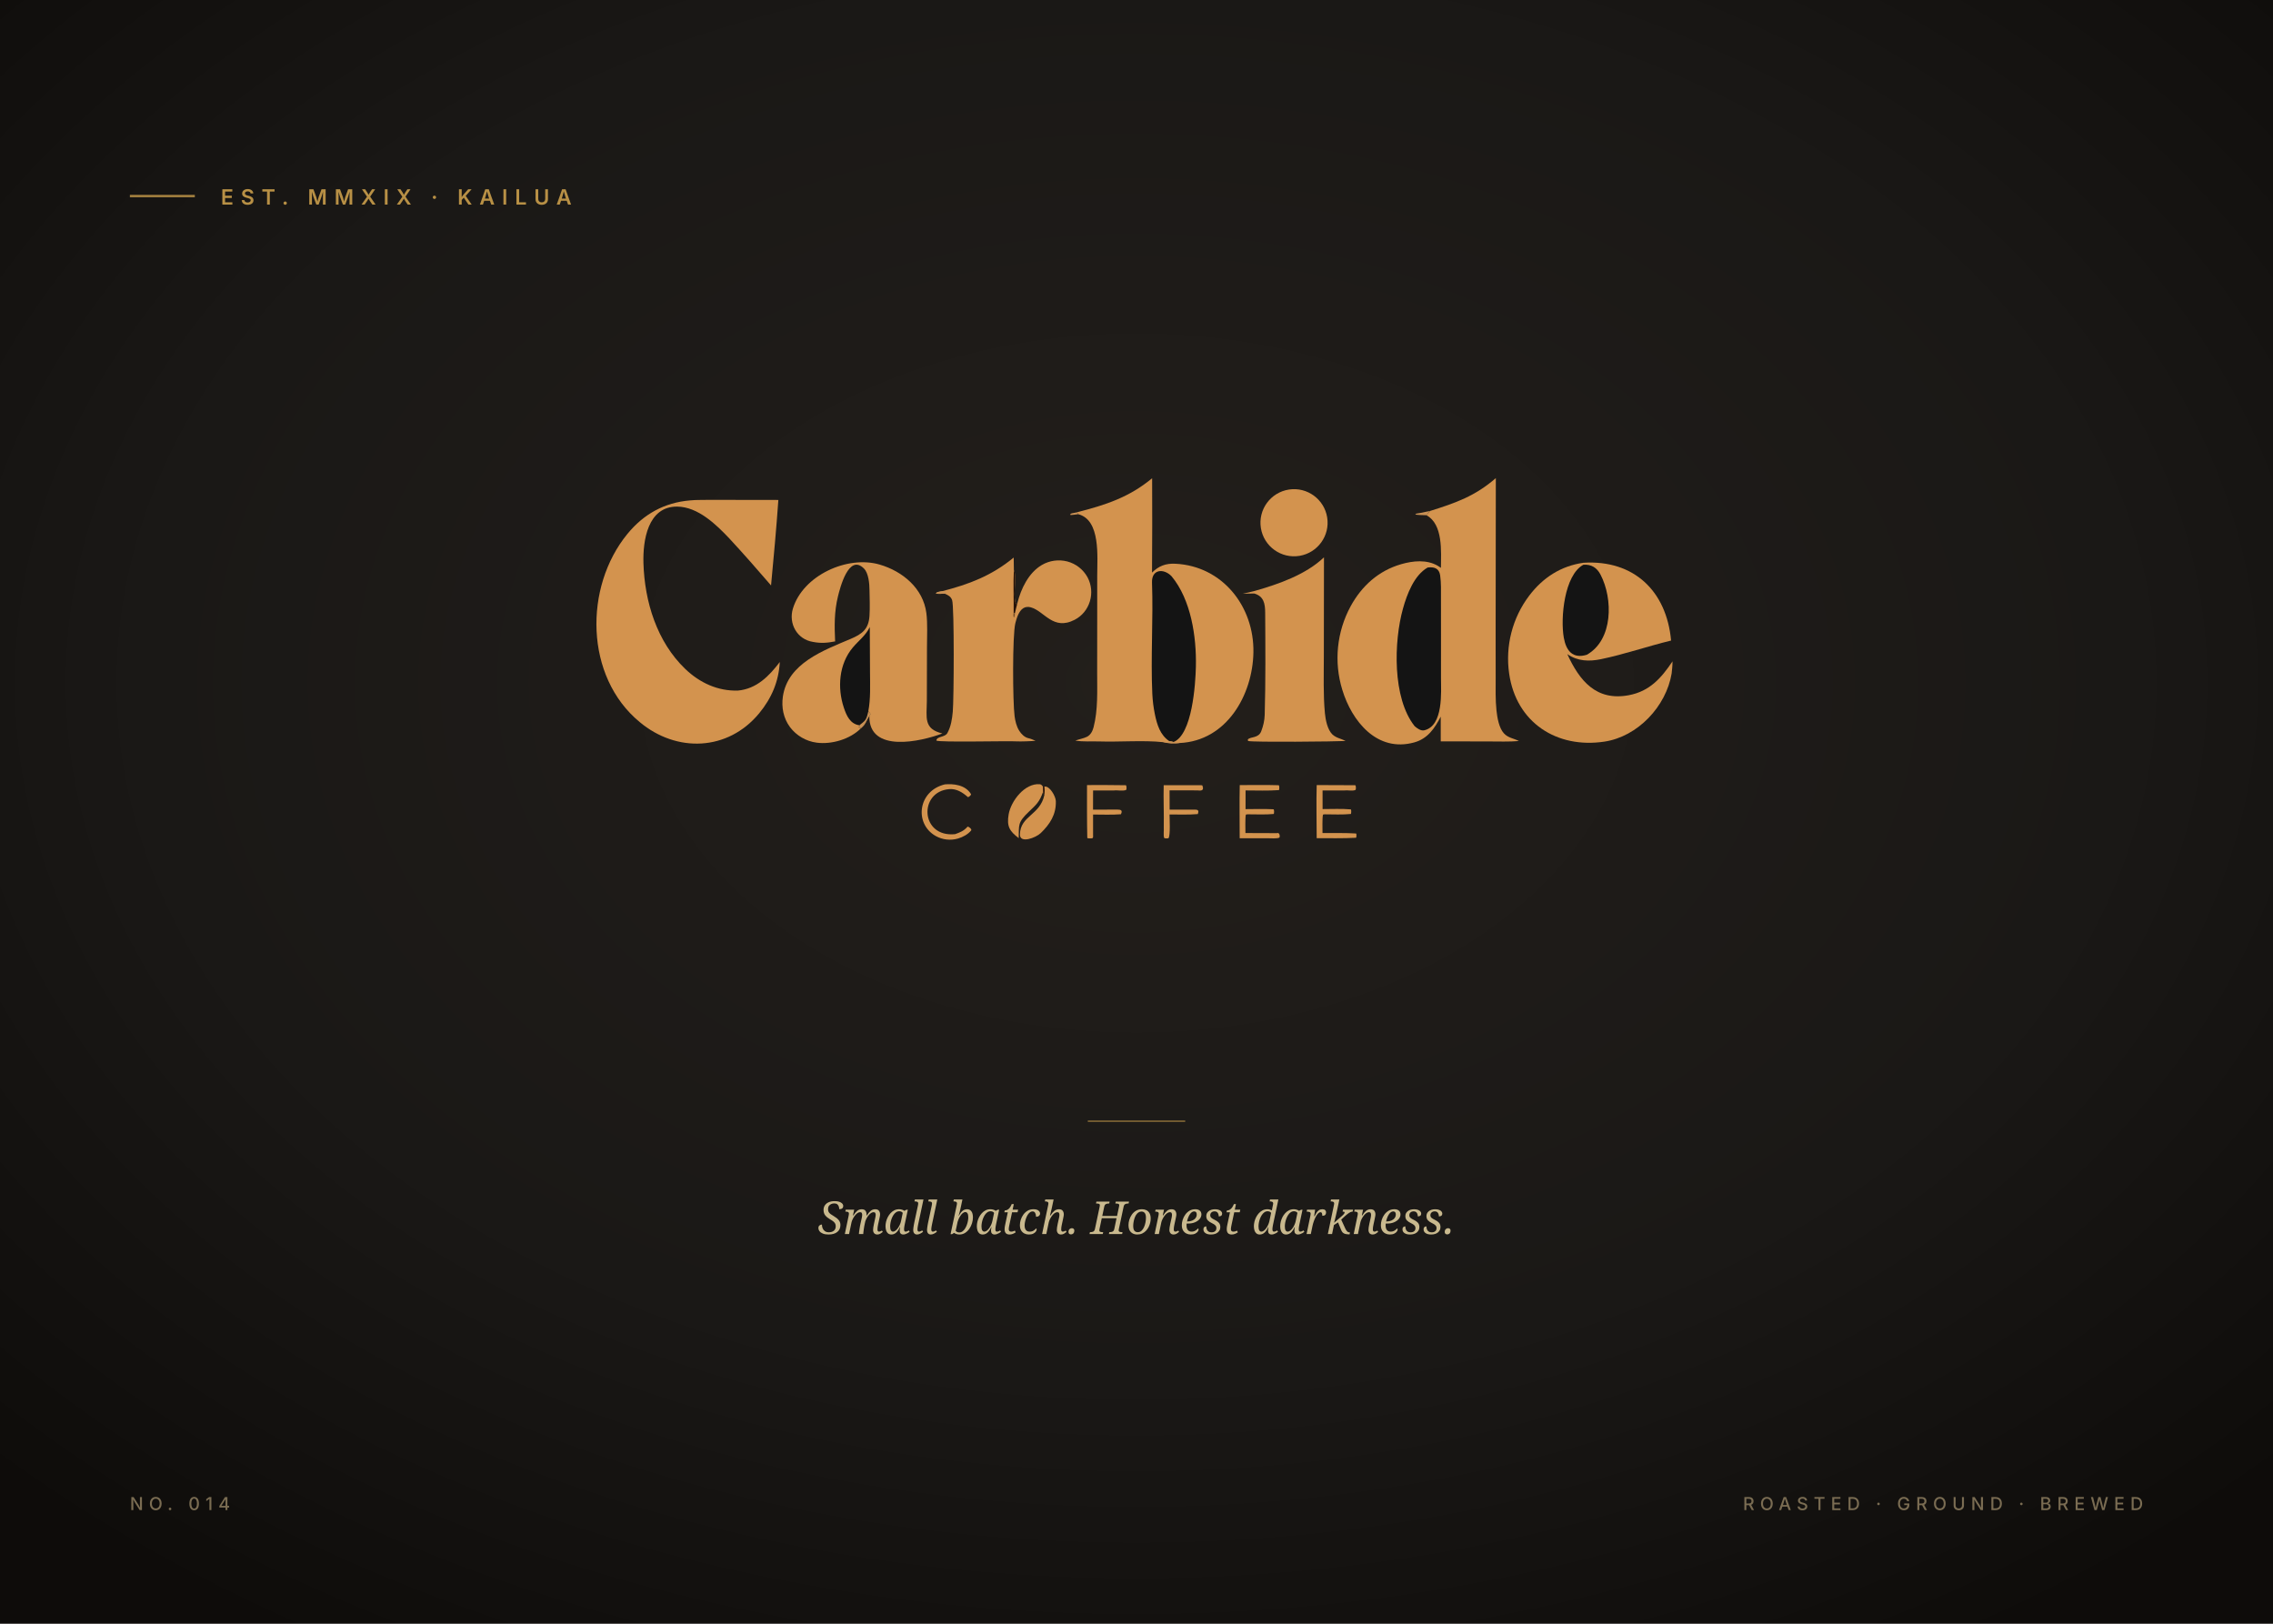
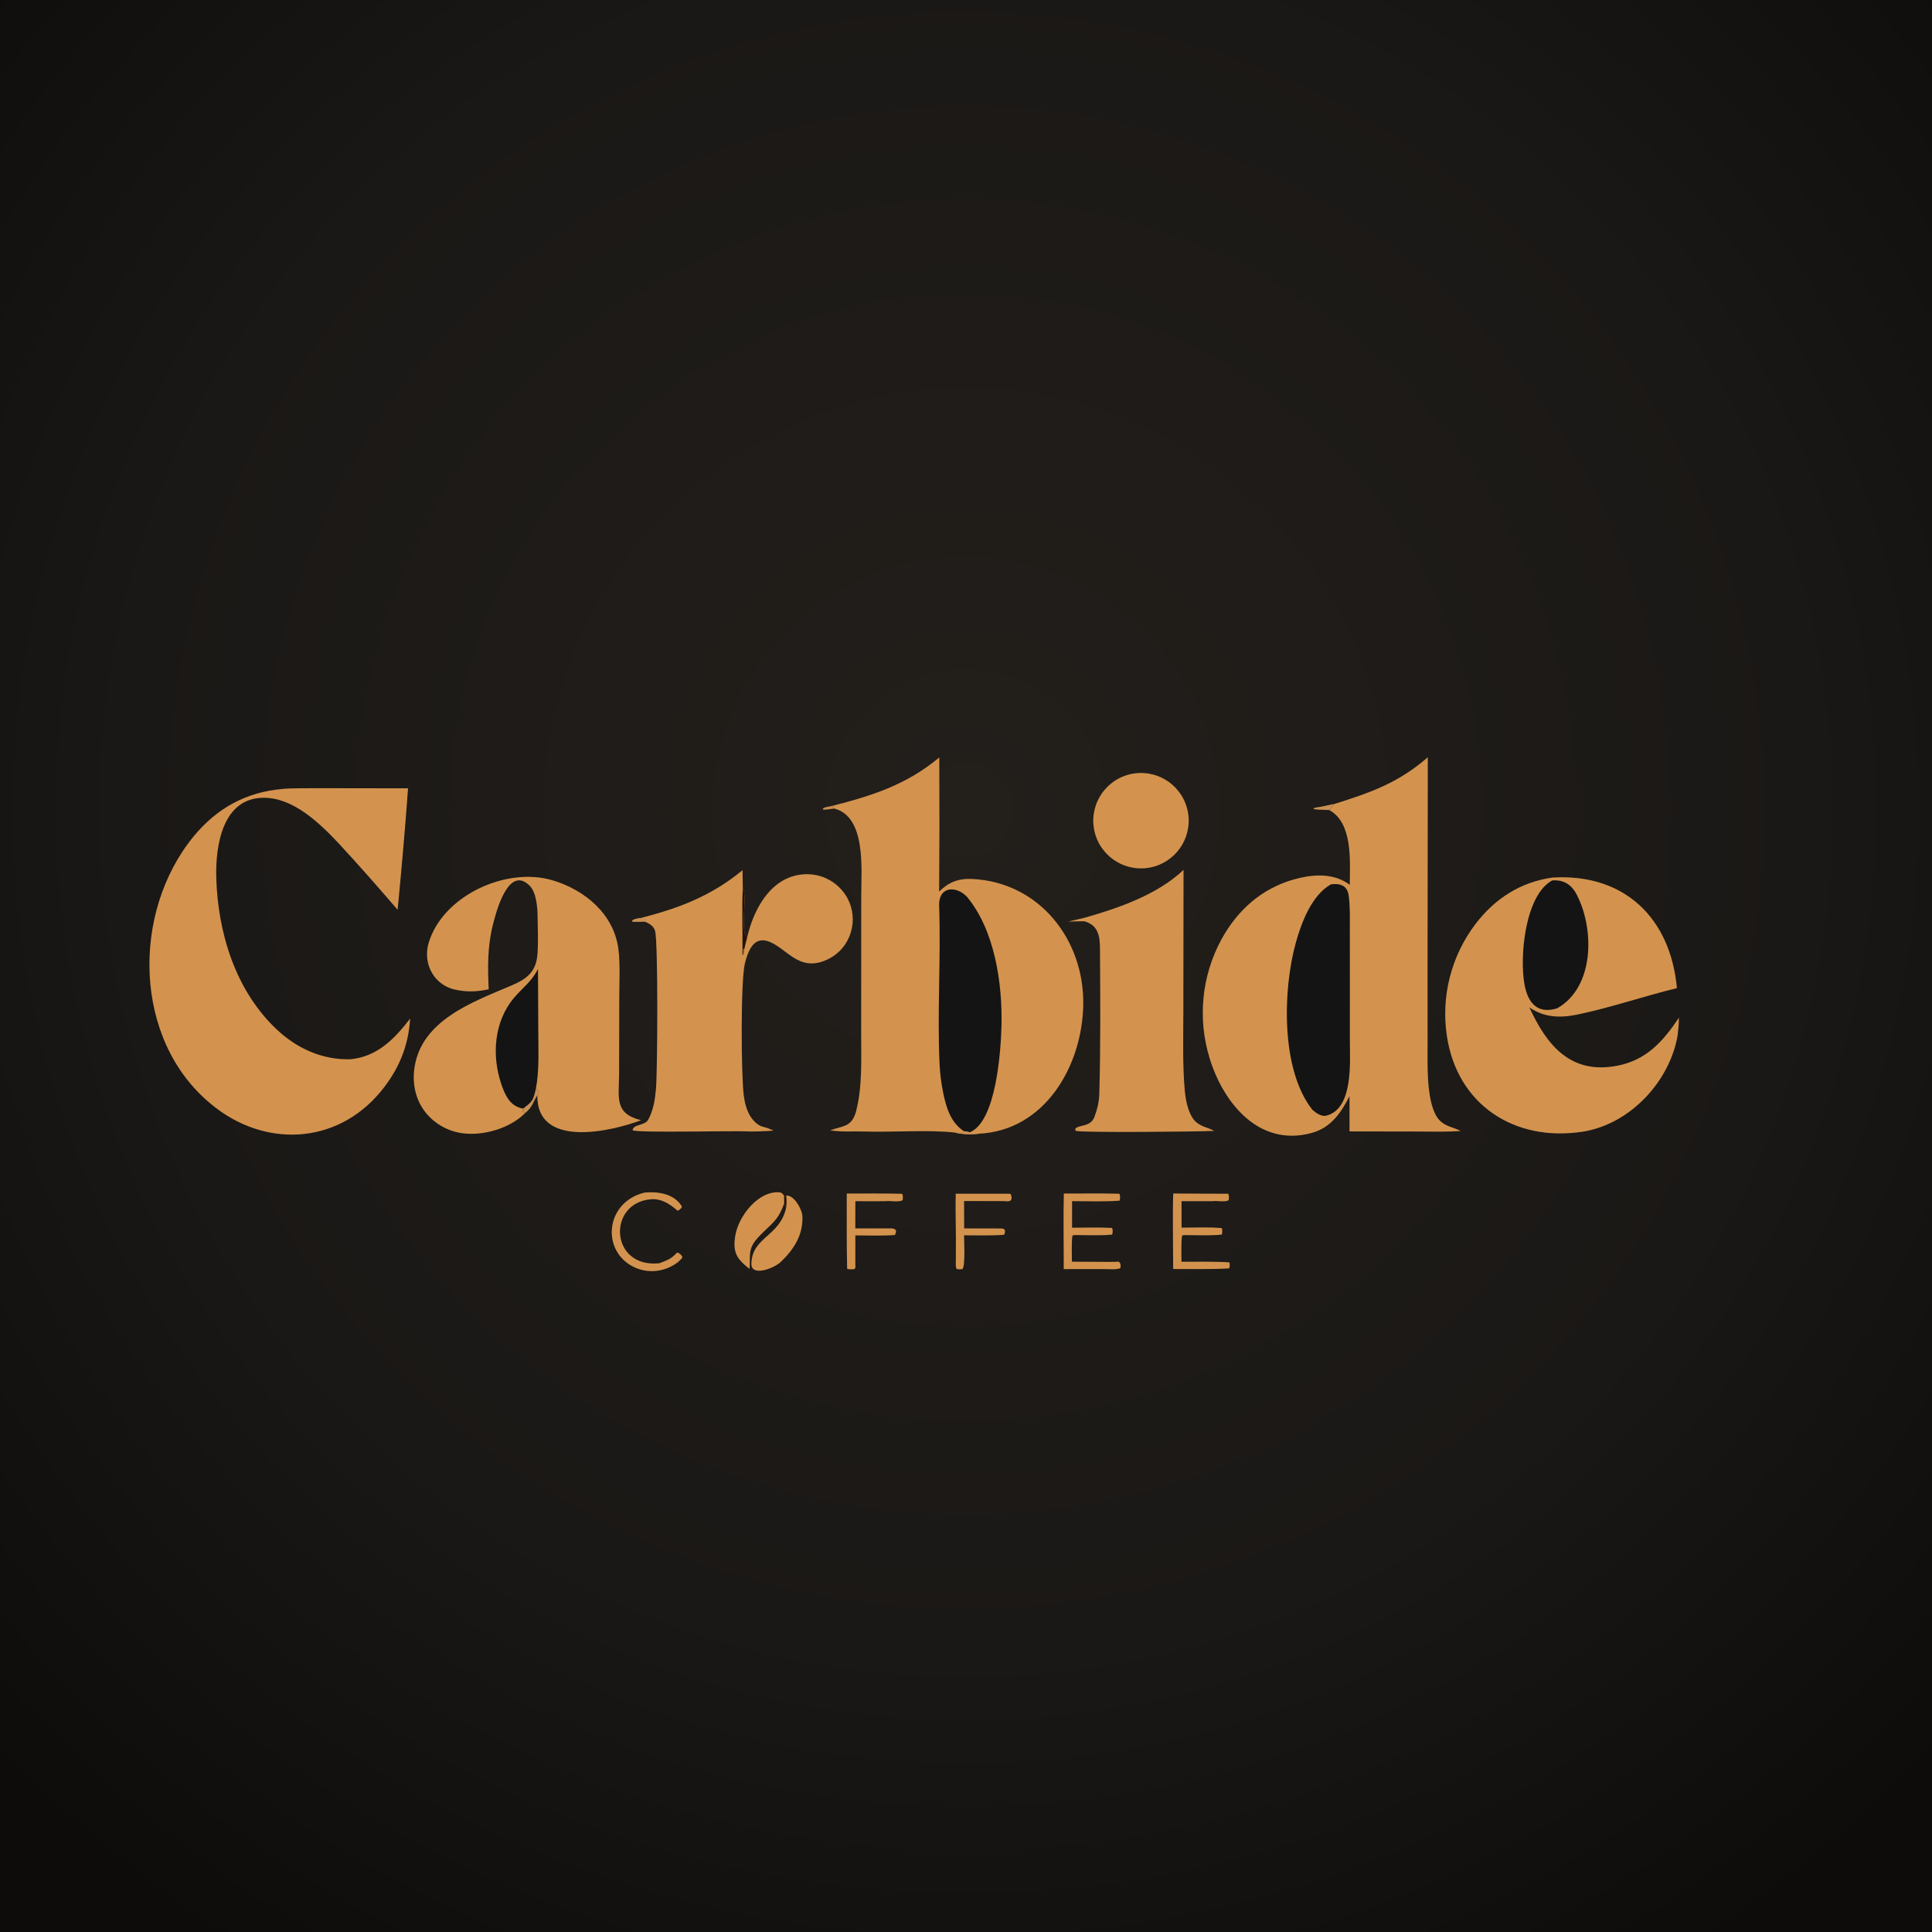
- <svg xmlns="http://www.w3.org/2000/svg" viewBox="-300 0 1400 1000" preserveAspectRatio="xMidYMid meet" role="img" aria-label="Carbide Coffee — concept brand vignette with official wordmark">
+ <svg xmlns="http://www.w3.org/2000/svg" viewBox="0 0 1000 1000" preserveAspectRatio="xMidYMid meet" role="img" aria-label="Carbide Coffee — concept brand vignette with official wordmark">
  <defs>
    <radialGradient id="cb-vignette" cx="50%" cy="42%" r="70%">
      <stop offset="0%" stop-color="#231F1B" />
      <stop offset="62%" stop-color="#1A1816" />
      <stop offset="100%" stop-color="#0E0C0A" />
    </radialGradient>
  </defs>
-   <rect x="-300" width="1400" height="1000" fill="url(#cb-vignette)" />
-   <g transform="translate(-220,120)">
-     <rect width="40" height="1.5" fill="#B89045" opacity="0.85" />
-     <text x="56" y="6" font-family="'Inter','Helvetica Neue',Arial,sans-serif" font-size="13" letter-spacing="4.4" fill="#B89045" font-weight="600">EST. MMXIX · KAILUA</text>
-   </g>
-   <g transform="translate(-43.2,-36.3) scale(0.432)">
+   <rect width="1000" height="1000" fill="url(#cb-vignette)" />
+   <g transform="translate(-54.7,-3.1) scale(0.516)">
    <path d="M 1444.43 812.477 C 1480.9 801.018 1508.57 791.41 1538.24 765.605 L 1537.98 986.188 L 1538.03 1050.01 C 1538.02 1065.21 1537.56 1082.03 1539.18 1096.98 C 1540.27 1107.14 1542.73 1121.81 1549.75 1129.48 C 1555.92 1136.2 1563.79 1136.54 1571.14 1140.45 C 1557.84 1141.6 1541.29 1141.06 1527.6 1141.03 L 1459.71 1140.91 L 1459.69 1105.65 C 1451.09 1122.35 1441.07 1137.08 1422.1 1142.37 C 1368.62 1157.3 1332.74 1111.64 1319.34 1067.41 C 1307.13 1027.73 1311.41 984.794 1331.23 948.305 C 1347.1 919.247 1371.11 897.615 1403.28 888.329 C 1420.18 883.45 1439.78 881.427 1455.61 890.693 C 1457.11 891.583 1458.56 892.537 1459.98 893.552 C 1460.1 870.218 1463.24 831.431 1439.31 818.556 C 1440.9 817.572 1441.88 814.834 1444.43 812.477 z" fill="rgb(211,147,78)" />
    <path d="M 1441.1 893.064 C 1450.14 891.977 1457.41 894.013 1458.86 904.286 C 1460.41 915.28 1459.99 926.47 1460.01 937.559 L 1460.06 988.561 L 1460.05 1050.94 C 1460.03 1069.66 1463.96 1118.88 1436.08 1125.17 C 1431.3 1126.24 1425.98 1122.32 1422.48 1119.25 C 1390.54 1079.04 1392.77 998.505 1405.86 951.595 C 1411.54 931.228 1421.76 903.996 1441.1 893.064 z" fill="rgb(20,20,20)" />
    <path d="M 941.065 814.31 C 981.381 804.036 1015.49 793.078 1048.21 765.793 C 1048.45 810.631 1048.4 855.47 1048.06 900.308 C 1057.79 890.821 1067.52 887 1081.45 887.702 C 1148.74 891.089 1193.75 948.804 1192.62 1014.02 C 1191.57 1074.95 1154.36 1140.32 1087.33 1143.28 C 1079.75 1144.24 1071.03 1143.83 1063.58 1142.04 C 1036.57 1139.1 1001.04 1141.95 973.192 1141.03 C 961.784 1140.65 950.092 1141.72 938.68 1139.82 C 944.315 1137.72 950.345 1136.83 955.479 1134.3 C 960.709 1131.49 963.32 1126.17 964.736 1120.72 C 971.141 1096.03 969.811 1069.19 969.836 1043.82 L 969.899 967.78 L 969.916 904.483 C 969.914 877.989 975.041 825.275 942.844 817.061 L 941.065 814.31 z" fill="rgb(211,147,78)" />
    <path d="M 1072.88 1140.73 C 1059.57 1131.92 1055.17 1117.04 1052.07 1102.02 C 1050.15 1092.57 1048.95 1082.98 1048.48 1073.35 C 1046.05 1021.23 1049.93 966.927 1048.04 914.566 C 1047.34 895.164 1064.88 894.082 1075.9 905.509 C 1103.76 939.068 1111.51 991.824 1110.6 1034.19 C 1110.05 1059.63 1105.33 1131.31 1078.75 1141.82 C 1076.17 1141.14 1075.5 1140.86 1072.88 1140.73 z" fill="rgb(20,20,20)" />
    <path d="M 1072.88 1140.73 C 1075.5 1140.86 1076.17 1141.14 1078.75 1141.82 C 1081.42 1142.88 1084.37 1142.91 1087.33 1143.28 C 1079.75 1144.24 1071.03 1143.83 1063.58 1142.04 C 1067.24 1141.74 1069.85 1142.49 1072.88 1140.73 z" fill="rgb(200,144,84)" />
    <path d="M 1663.22 886.291 C 1735.21 881.912 1781.68 926.708 1788.12 997.196 C 1755.28 1005.16 1721.47 1016.86 1688.21 1023.73 C 1670.98 1027.28 1655.09 1026.77 1640.14 1016.57 C 1657.49 1054.39 1681.38 1083.96 1728.01 1075.08 C 1757.6 1069.45 1774.13 1050.72 1790.14 1026.84 C 1790.14 1033.18 1789.58 1037.93 1788.89 1044.22 C 1781.06 1090.99 1740.74 1134.06 1693.18 1141.27 C 1625.07 1151.6 1567.29 1114.08 1557.25 1044.41 C 1551.51 1004.96 1561.84 964.852 1585.92 933.077 C 1605.45 907.401 1631.12 890.818 1663.22 886.291 z" fill="rgb(211,147,78)" />
    <path d="M 1663.02 889.163 C 1674.24 888.309 1682.22 893.093 1687.5 903.186 C 1705.51 937.605 1705.65 996.328 1667.88 1017.5 C 1647.84 1023.55 1638.46 1011.72 1635.14 993.073 C 1630.2 965.3 1635.81 903.91 1663.02 889.163 z" fill="rgb(20,20,20)" />
    <path d="M 596.233 998.394 C 585.108 1000.6 575.748 1001.34 564.542 999.106 C 542.027 995.516 529.518 973.077 536.057 951.572 C 550.413 904.359 613.618 875.413 659.741 888.885 C 692.692 898.51 721.809 922.91 726.335 958.066 C 728.206 972.6 727.227 991.594 727.201 1006.36 L 727.021 1083.41 C 726.876 1107.01 721.948 1123.08 749.135 1129.68 C 718.812 1141.09 644.324 1158.33 645.006 1104.74 C 640.383 1111.38 640.633 1115.92 632.973 1122.34 C 617.743 1137.79 591.166 1145.63 569.878 1142.76 C 554.773 1140.75 541.1 1132.78 531.901 1120.63 C 522.533 1108 519.502 1092.3 521.75 1077.03 C 528.698 1029.58 579.729 1011.24 618.225 994.91 C 634.598 987.967 644.025 981.094 645.228 962.046 C 646.006 949.725 645.465 937.654 645.252 925.303 C 645.206 916.327 643.986 901.177 637.351 894.524 C 615.63 872.741 603.187 922.438 600.278 934.26 C 594.865 956.255 595.241 976.884 596.233 998.394 z" fill="rgb(211,147,78)" />
    <path d="M 630.817 1118.01 C 617.679 1116.07 612.502 1104.38 608.706 1093 C 599.165 1064.59 601.617 1030.68 621.454 1007.11 C 630.17 996.754 639.432 990.582 645.657 977.942 L 645.969 1042.25 C 646.039 1060.5 646.972 1080.34 643.535 1098.12 C 645.879 1100.19 647.909 1101.95 645.006 1104.74 C 640.383 1111.38 640.633 1115.92 632.973 1122.34 C 632.801 1122.25 629.727 1120.86 629.658 1120.51 C 631.104 1119.59 631.648 1119.54 630.817 1118.01 z" fill="rgb(20,20,20)" />
    <path d="M 643.535 1098.12 C 645.879 1100.19 647.909 1101.95 645.006 1104.74 C 640.383 1111.38 640.633 1115.92 632.973 1122.34 C 632.801 1122.25 629.727 1120.86 629.658 1120.51 C 631.104 1119.59 631.648 1119.54 630.817 1118.01 C 638.58 1111.75 640.66 1111.12 643.139 1099.83 L 643.535 1098.12 z" fill="rgb(200,144,84)" />
    <path d="M 389.517 797.402 C 394.823 796.518 418.986 796.686 425.719 796.646 L 515.309 796.778 C 512.514 836.403 508.641 879.108 504.879 918.63 C 485.696 896.336 465.795 873.641 445.734 851.999 C 426.74 831.869 400.682 806.45 370.98 806.244 C 328.919 805.953 322.001 854.95 322.955 886.82 C 324.599 941.735 342.123 998.959 382.591 1037.71 C 403.229 1057.47 428.981 1069.37 457.652 1068.52 C 484.309 1066.03 502.017 1047.99 517.384 1027.73 C 515.763 1055.79 505.698 1079.34 487.978 1100.85 C 443.457 1154.89 370.256 1157.5 317.587 1113.39 C 239.218 1048.81 237.919 921.015 300.109 845.155 C 323.455 816.678 352.991 800.456 389.517 797.402 z" fill="rgb(211,147,78)" />
    <path d="M 850.838 878.892 C 850.875 884.874 850.961 890.856 851.095 896.837 C 856.16 906.355 847.747 940.55 855.603 945.971 C 855.751 945.28 855.909 944.591 856.078 943.905 C 861.119 923.441 872.116 900.516 890.982 889.469 C 901.992 883.044 915.102 881.25 927.434 884.482 C 939.682 887.762 950.052 895.916 956.128 907.045 C 961.755 917.602 962.94 929.967 959.42 941.401 C 955.947 952.732 948.362 962.111 937.813 967.571 C 906.802 983.622 894.601 954.993 875.045 949.797 C 871.386 948.824 867.627 949.062 864.389 951.141 C 858.146 955.149 855.005 965.276 853.249 972.213 C 848.807 989.76 849.46 1085.31 852.109 1104.98 C 853.075 1112.16 854.813 1119.55 858.699 1125.75 C 861.63 1130.43 866.286 1135.19 871.834 1136.41 C 875.408 1137.19 878.657 1138.68 882.017 1140.09 C 877.062 1140.69 859.781 1141.25 855.643 1140.94 C 843.779 1140.05 744.061 1142.63 740.536 1139.74 C 741.272 1133.39 752.825 1135.45 756.268 1129.1 C 761.513 1119.42 762.924 1109.57 763.97 1098.8 C 765.589 1082.12 766.285 948.938 763.036 939.576 C 761.227 934.362 757.403 932.55 752.732 930.43 C 750.411 930.269 740.454 931.206 740.04 929.978 C 740.872 927.801 746.273 927.313 748.567 926.893 C 787.505 916.918 819.428 904.751 850.838 878.892 z" fill="rgb(211,147,78)" />
    <path d="M 851.095 896.837 C 856.16 906.355 847.747 940.55 855.603 945.971 C 854.507 950.241 853.539 953.59 852.601 958.02 C 852.12 958.259 851.988 958.41 851.541 958.397 C 851.094 958.064 851.11 957.887 850.776 957.253 C 851.018 938.636 850.07 914.778 851.095 896.837 z" fill="rgb(38,18,8)" />
    <path d="M 752.732 930.43 C 750.411 930.269 740.454 931.206 740.04 929.978 C 740.872 927.801 746.273 927.313 748.567 926.893 C 749.47 927.007 754.923 927.311 755.433 927.692 C 755.666 928.682 753.41 929.892 752.732 930.43 z" fill="rgb(200,144,84)" />
    <path d="M 850.776 957.253 C 851.11 957.887 851.094 958.064 851.541 958.397 C 851.988 958.41 852.12 958.259 852.601 958.02 C 852.499 959.023 852.428 963.732 851.279 964.092 C 849.794 963.584 850.501 958.408 850.776 957.253 z" fill="rgb(118,78,40)" />
    <path d="M 1194.16 926.543 C 1228.23 916.869 1267.27 903.306 1293.22 878.552 L 1293.03 1019.48 C 1293.02 1046.13 1292.04 1074.52 1294.58 1101.07 C 1295.5 1110.6 1298.28 1124.21 1305.16 1130.98 C 1311.1 1136.42 1317.08 1136.64 1323.96 1140.39 C 1311.74 1141.18 1192.37 1142.37 1185 1140.38 L 1184.58 1138.27 C 1188.55 1133.82 1199.86 1136.88 1203.83 1126.34 C 1206.66 1118.83 1208.47 1111.34 1208.71 1103.24 C 1210.09 1054.76 1209.69 1006.04 1209.39 957.54 C 1209.31 944.546 1207.46 934.215 1193.98 930.179 C 1188.82 930.051 1182.68 930.347 1177.45 930.479 L 1194.16 926.543 z" fill="rgb(211,147,78)" />
    <path d="M 1243.44 781.909 C 1269.41 778.021 1293.67 795.788 1297.79 821.722 C 1301.92 847.657 1284.37 872.07 1258.48 876.431 C 1232.24 880.849 1207.44 863.026 1203.26 836.755 C 1199.09 810.484 1217.14 785.847 1243.44 781.909 z" fill="rgb(211,147,78)" />
    <path d="M 894.621 1205.37 C 902.278 1204.06 910.712 1219.36 910.91 1226 C 911.569 1245.21 902.415 1259.07 889.371 1271.69 C 882.434 1278.4 859.391 1287.14 859.724 1273.52 C 860.382 1246.62 888.451 1246.46 894.66 1217.14 L 892.59 1213.19 C 892.463 1210.43 892.401 1208.07 892.448 1205.32 L 894.621 1205.37 z" fill="rgb(211,147,78)" />
    <path d="M 892.448 1205.32 L 894.621 1205.37 C 895.134 1209.88 895.101 1212.62 894.66 1217.14 L 892.59 1213.19 C 892.463 1210.43 892.401 1208.07 892.448 1205.32 z" fill="rgb(38,18,8)" />
    <path d="M 857.965 1278.9 C 844.98 1268.84 840.676 1262.22 843.651 1244.99 C 846.963 1225.81 866.647 1200.22 888.045 1202.03 C 890.072 1202.2 891.384 1203.82 892.448 1205.32 C 892.401 1208.07 892.463 1210.43 892.59 1213.19 C 887.542 1227.33 883.236 1230.96 872.552 1241.11 C 855.937 1256.88 858.565 1260.27 857.965 1278.9 z" fill="rgb(211,147,78)" />
    <path d="M 1173.13 1203.24 C 1191.58 1203.35 1210.17 1202.85 1228.57 1203.45 C 1229.93 1203.5 1229.66 1210.35 1228.92 1210.41 C 1213.76 1211.55 1196.83 1210.91 1181.42 1210.87 L 1181.4 1237.54 C 1194.51 1237.41 1208.05 1237.09 1221.07 1237.72 C 1222.61 1237.79 1222.21 1244.35 1221.49 1244.43 C 1210.31 1245.57 1197.14 1244.92 1185.75 1244.92 C 1184.78 1244.92 1181.93 1244.82 1181.77 1245.6 C 1180.75 1250.48 1181.24 1267.15 1181.24 1271.6 C 1196.12 1271.56 1211.11 1271.89 1225.97 1271.76 C 1230.55 1270.03 1230.79 1277.7 1229.41 1278.26 C 1225.59 1279.8 1217.49 1279 1212.83 1279.02 C 1199.6 1279.07 1186.3 1279.01 1173.04 1279.06 C 1173.1 1254.3 1172.55 1227.8 1173.13 1203.24 z" fill="rgb(211,147,78)" />
    <path d="M 1282.85 1203.21 C 1301.1 1203.42 1319.36 1203.29 1337.58 1203.43 C 1339.17 1203.44 1338.9 1209.82 1338.24 1210.13 C 1334.07 1212.12 1326.89 1210.22 1322.23 1210.91 C 1311.91 1211.02 1301.54 1210.88 1291.21 1210.92 L 1291.24 1237.45 C 1304.12 1237.43 1318.79 1236.76 1331.46 1237.89 C 1332.47 1238.55 1332.11 1244.36 1331.48 1244.43 C 1320.67 1245.62 1305.58 1244.99 1294.75 1244.93 C 1293.98 1244.95 1291.95 1244.92 1291.78 1245.58 C 1290.66 1249.93 1291.13 1267.42 1291.13 1271.63 C 1306.85 1271.71 1323.3 1271.29 1338.85 1272.24 C 1339.91 1272.31 1339.66 1278.31 1338.76 1278.36 C 1320.56 1279.36 1301.26 1278.9 1282.83 1278.95 C 1282.8 1254.74 1282.13 1227.14 1282.85 1203.21 z" fill="rgb(211,147,78)" />
    <path d="M 752.673 1202.25 C 764.442 1201.24 781.743 1202.53 789.918 1216.06 C 790.693 1217.34 786.279 1221.02 785.423 1220.28 C 778.157 1213.88 769.505 1208.15 758.996 1209 C 714.979 1212.53 717.656 1278.18 767.27 1273.2 C 774.744 1270.44 779.386 1268.87 784.928 1262.68 C 785.851 1261.64 791.76 1265.98 790.163 1267.95 C 785.624 1273.54 778.205 1277.48 771.385 1279.46 C 760.724 1282.56 749.264 1281.24 739.588 1275.8 C 708.756 1258.41 714.156 1211.45 752.673 1202.25 z" fill="rgb(211,147,78)" />
    <path d="M 955.375 1203.21 C 973.737 1203.24 992.207 1203.05 1010.54 1203.46 C 1012.11 1203.49 1011.81 1209.84 1011.23 1210.1 C 1006.66 1212.22 998.831 1210.21 993.709 1210.93 C 983.85 1211.05 973.894 1210.92 964.021 1210.92 L 963.95 1238.21 L 999.25 1238.2 C 1008.58 1238.05 1003.2 1244.87 1003.75 1244.83 C 991.146 1245.83 976.901 1245.26 964.008 1245.23 C 964.039 1254.82 964.024 1264.57 964.008 1274 C 964.002 1277.45 964.634 1279.04 961.53 1279.2 C 961.213 1279.21 955.775 1279.54 955.752 1278.44 C 955.218 1253.53 955.362 1228.23 955.375 1203.21 z" fill="rgb(211,147,78)" />
    <path d="M 1064.7 1203.4 L 1115.51 1203.45 C 1116.04 1203.45 1119.67 1203.21 1119.95 1204 C 1123.17 1213.01 1115.48 1210.82 1112.5 1210.82 L 1073.07 1210.76 L 1073.17 1238.22 C 1085.53 1238.17 1097.89 1238.19 1110.25 1238.29 C 1116.9 1238.27 1112.91 1244.62 1113.37 1244.58 C 1100.41 1245.7 1086.25 1245.1 1073.04 1245.14 C 1073.05 1248.8 1074.47 1275.8 1071.51 1278.94 C 1071.2 1279.27 1065.84 1279.67 1065.36 1278.5 C 1064.06 1275.36 1065.18 1266.96 1064.82 1263.13 C 1065.17 1243.28 1064.2 1223.19 1064.7 1203.4 z" fill="rgb(211,147,78)" />
    <path d="M 1439.31 818.556 C 1436.82 818.266 1423.63 818.549 1423.5 817.109 C 1424.11 816.495 1424.68 816.225 1425.56 816.109 C 1430.16 815.467 1434.73 814.594 1439.24 813.492 C 1441.45 812.953 1442.21 812.798 1444.43 812.477 C 1441.88 814.834 1440.9 817.572 1439.31 818.556 z" fill="rgb(200,144,84)" />
    <path d="M 942.844 817.061 C 940.759 817.175 932.457 818.754 931.424 817.94 C 930.978 815.769 936.611 815.33 938.009 815.009 L 939.281 814.729 L 941.065 814.31 L 942.844 817.061 z" fill="rgb(200,144,84)" />
  </g>
-   <rect x="370" y="690" width="60" height="1" fill="#B89045" opacity="0.6" />
-   <text x="400" y="760" text-anchor="middle" font-family="'Playfair Display',Georgia,serif" font-style="italic" font-size="28" fill="#C9B98E">Small batch. Honest darkness.</text>
-   <g font-family="'Inter','Helvetica Neue',Arial,sans-serif" font-size="11" letter-spacing="3.4" fill="#7A6C52" font-weight="500">
-     <text x="-220" y="930">NO. 014</text>
-     <text x="1020" y="930" text-anchor="end">ROASTED · GROUND · BREWED</text>
-   </g>
</svg>
